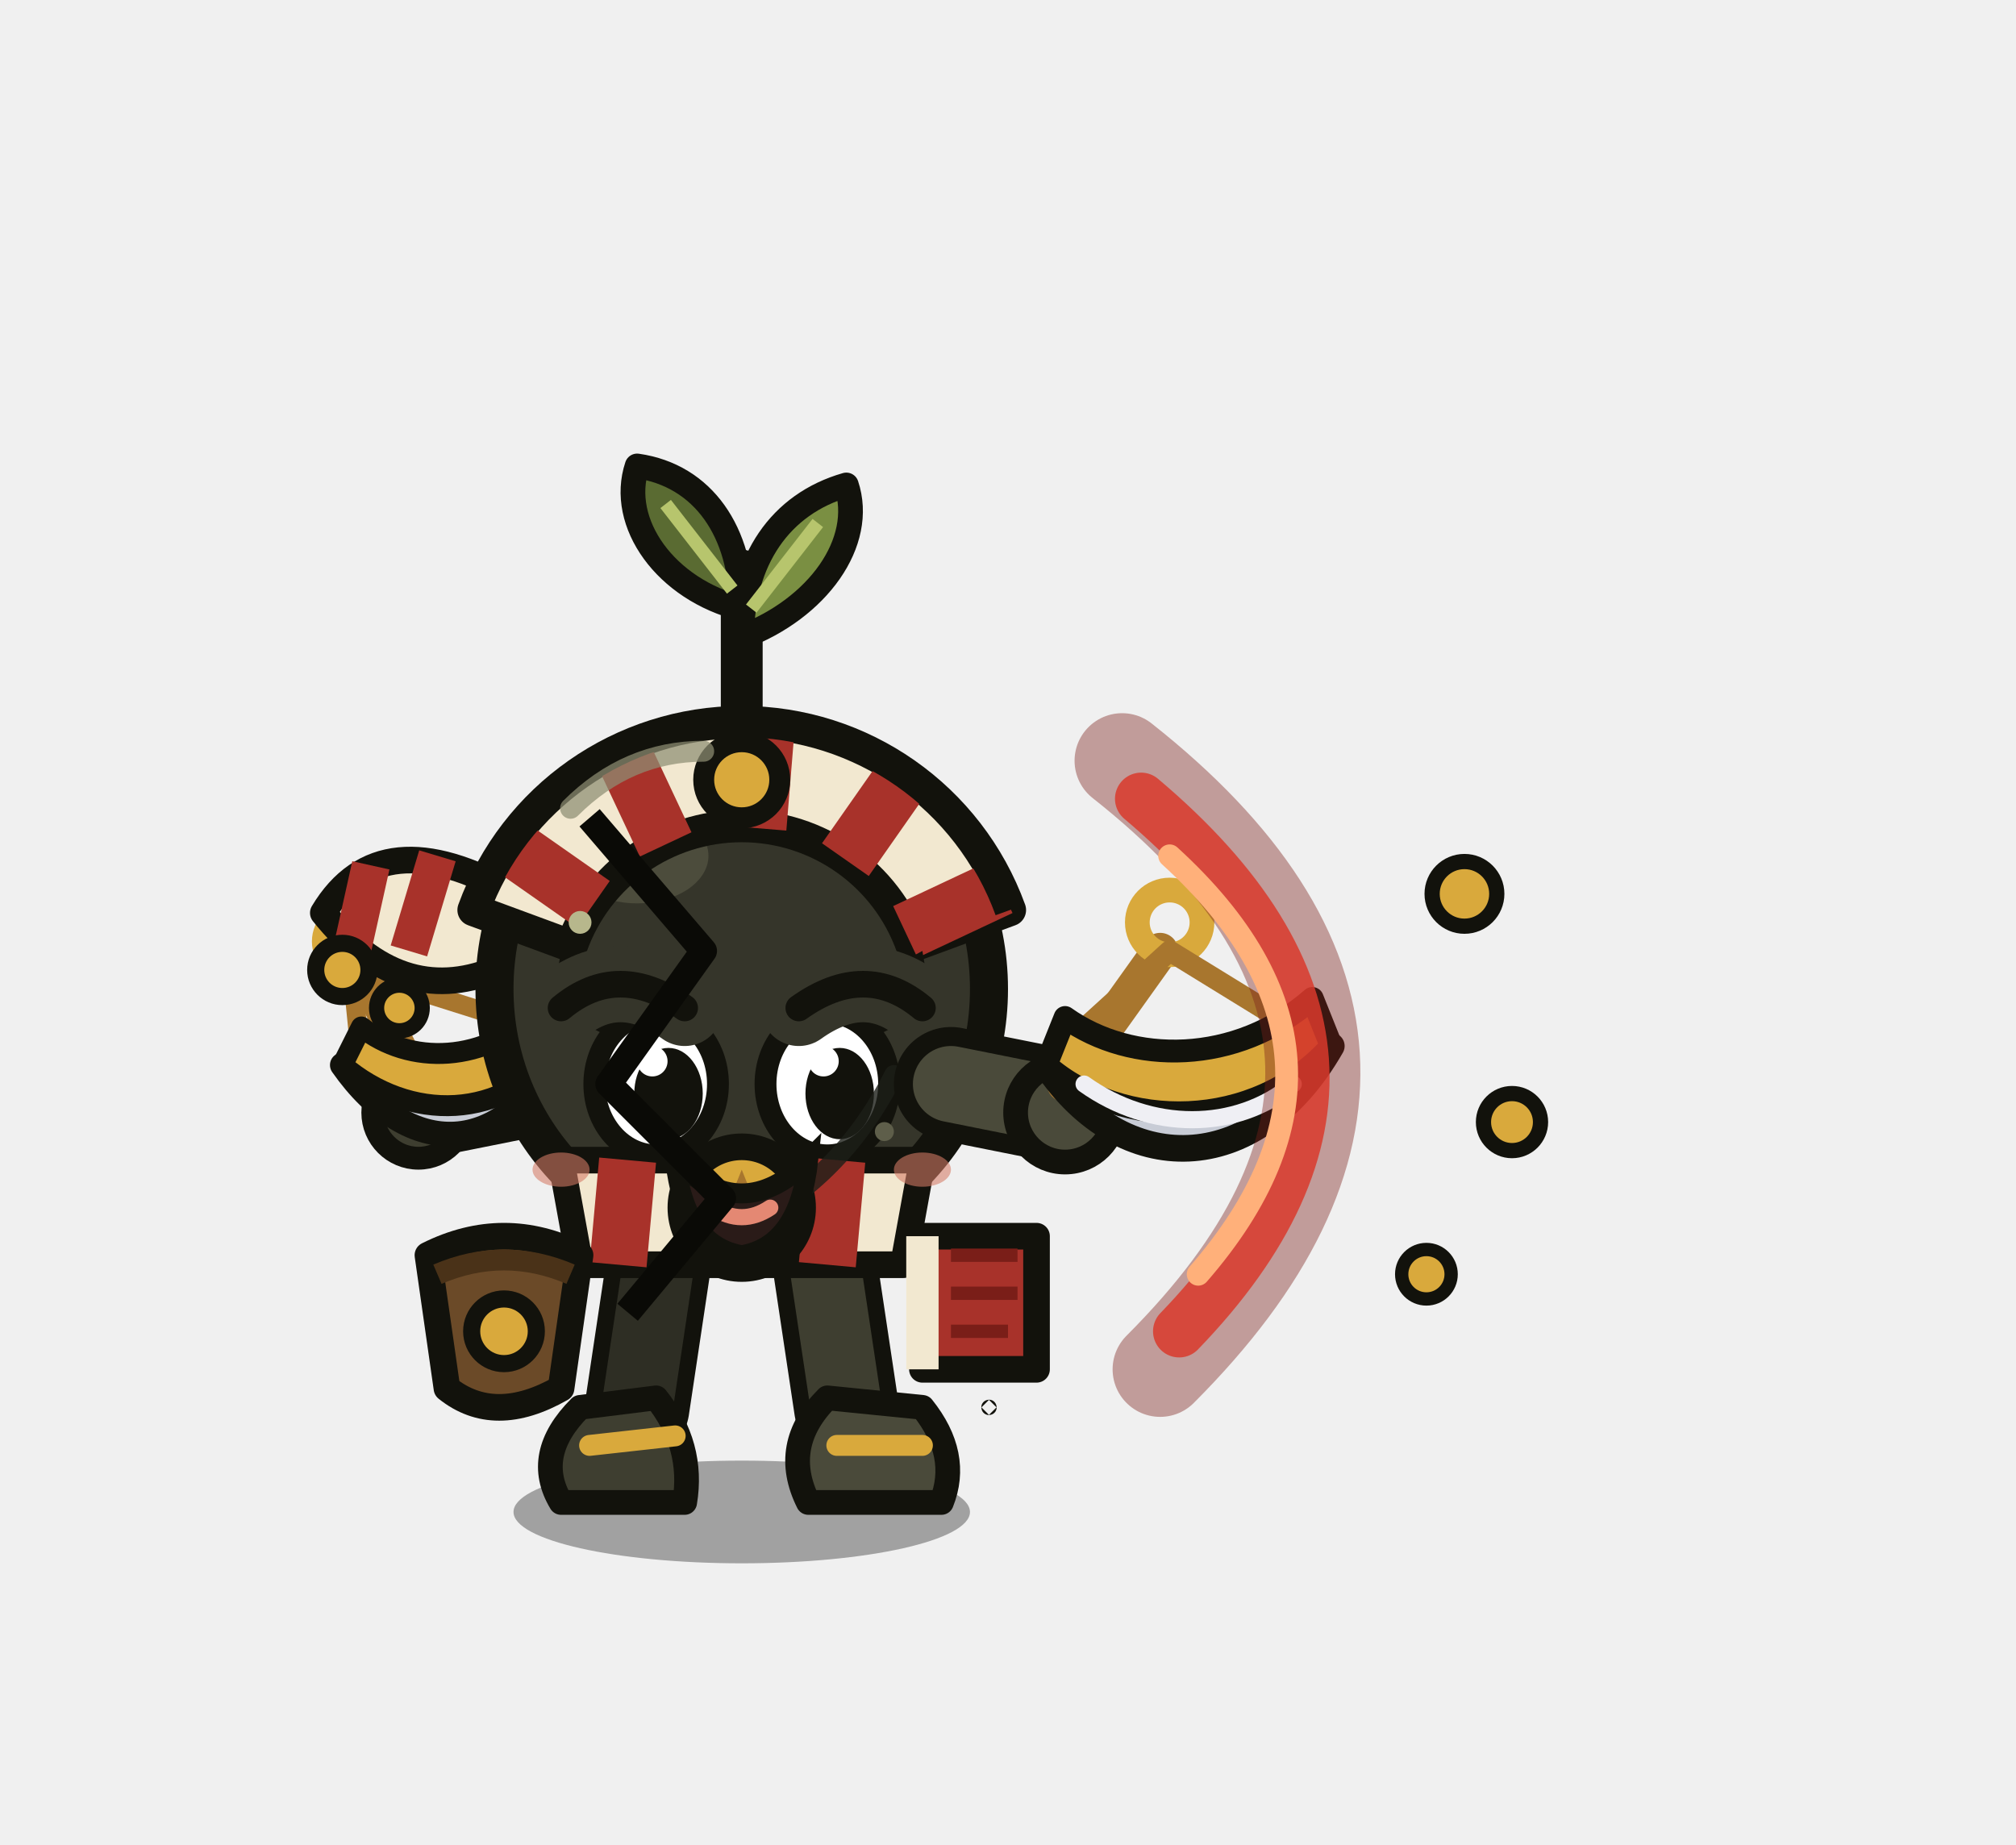
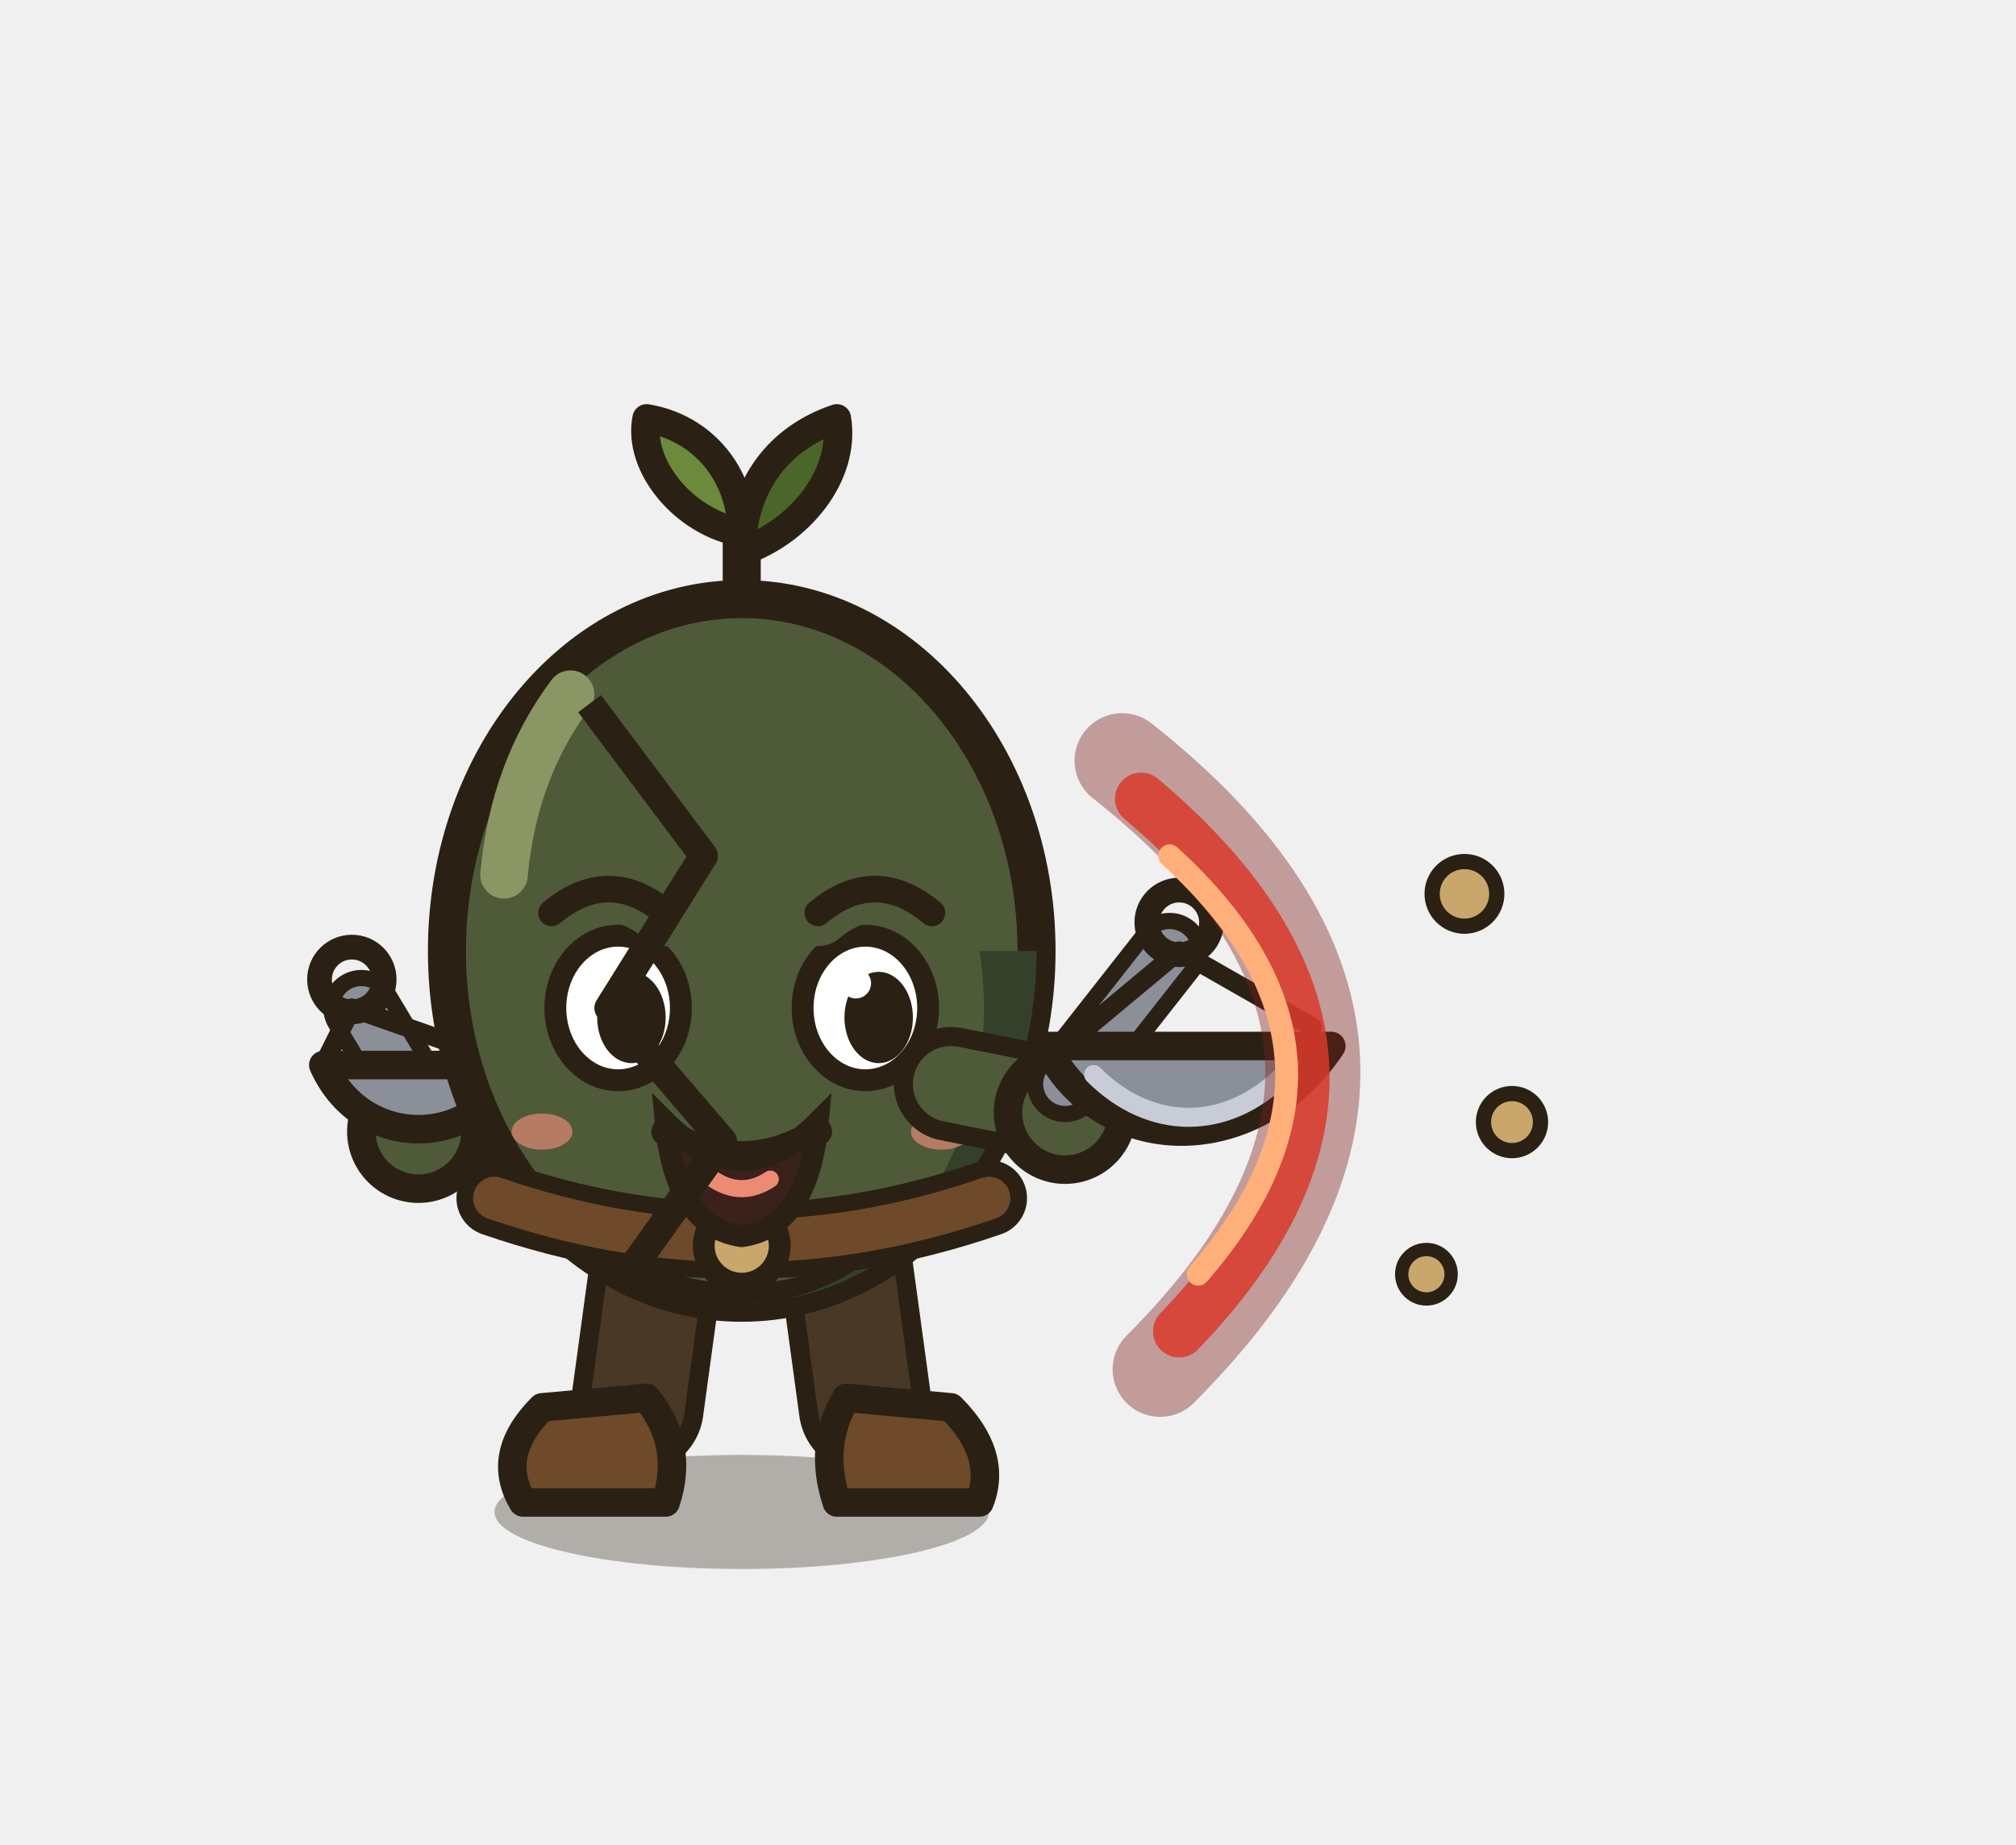
<svg xmlns="http://www.w3.org/2000/svg" viewBox="-26 -22 212 194" class="rig" data-atk="stab" data-unit="zeytin" style="--dur-atk:1.15s">
-   <ellipse class="shadow" cx="52" cy="137" rx="24" ry="5.4" fill="#000" opacity=".33" />
+   <ellipse class="shadow" cx="52" cy="137" rx="26" ry="6" fill="#2A2114" opacity=".32" />
  <g class="armB" style="transform-origin:30px 92px">
-     <path d="M30 92 L20 94" stroke="#12120C" stroke-width="11" stroke-linecap="round" />
-     <path d="M30 92 L20 94" stroke="#3E3E30" stroke-width="7.5" stroke-linecap="round" />
-     <circle cx="18" cy="95" r="4.8" fill="#3E3E30" stroke="#12120C" stroke-width="2.4" />
-     <path d="M18 92 L12 80" stroke="#A8762E" stroke-width="3.4" stroke-linecap="round" />
-     <circle cx="11" cy="77" r="3" fill="none" stroke="#D9A93C" stroke-width="2.4" />
-     <path d="M11 80 L12 90 M11 80 L30 86" stroke="#A8762E" stroke-width="2" stroke-linecap="round" />
-     <path d="M10 90 C17 100 27 100 33 88 C26 95 17 95 10 90 Z" fill="#C8CCD6" stroke="#12120C" stroke-width="2.6" stroke-linejoin="round" />
-     <path d="M10 90 C17 96 27 96 33 88 L31 84 C25 90 17 90 12 86 Z" fill="#D9A93C" stroke="#12120C" stroke-width="2.2" stroke-linejoin="round" />
+     <path d="M30 92 L20 96" stroke="#2A2114" stroke-width="12" stroke-linecap="round" />
+     <path d="M30 92 L20 96" stroke="#4F5A38" stroke-width="8" stroke-linecap="round" />
+     <circle cx="18" cy="97" r="6" fill="#4F5A38" stroke="#2A2114" stroke-width="3" />
+     <path d="M18 94 L12 84" stroke="#2A2114" stroke-width="8" stroke-linecap="round" />
+     <path d="M18 94 L12 84" stroke="#8A8F98" stroke-width="4.6" stroke-linecap="round" />
+     <circle cx="11" cy="81" r="3.4" fill="none" stroke="#2A2114" stroke-width="2.6" />
+     <path d="M11 84 L8 90 M11 84 L28 90" stroke="#2A2114" stroke-width="2" stroke-linecap="round" />
+     <path d="M8 90 C12 99 24 99 28 90 Z" fill="#8A8F98" stroke="#2A2114" stroke-width="3" stroke-linejoin="round" />
  </g>
-   <g class="legB" style="transform-origin:44px 116px">
-     <path d="M44 106 L41 126" stroke="#12120C" stroke-width="11" stroke-linecap="round" />
-     <path d="M44 106 L41 126" stroke="#2E2E24" stroke-width="7.5" stroke-linecap="round" />
-     <path d="M35 126 Q30 131 33 136 L46 136 Q47 130 43 125 Z" fill="#3E3E30" stroke="#12120C" stroke-width="2.6" stroke-linejoin="round" />
-     <path d="M36 130 L45 129" stroke="#D9A93C" stroke-width="2.2" stroke-linecap="round" />
+   <g class="legB" style="transform-origin:44px 114px">
+     <path d="M44 104 L41 126" stroke="#2A2114" stroke-width="14" stroke-linecap="round" />
+     <path d="M44 104 L41 126" stroke="#4A3826" stroke-width="10" stroke-linecap="round" />
+     <path d="M31 126 Q26 131 29 136 L44 136 Q46 130 42 125 Z" fill="#6E4A2A" stroke="#2A2114" stroke-width="3" stroke-linejoin="round" />
  </g>
-   <g class="legF" style="transform-origin:60px 116px">
-     <path d="M60 106 L63 126" stroke="#12120C" stroke-width="11" stroke-linecap="round" />
-     <path d="M60 106 L63 126" stroke="#3E3E30" stroke-width="7.5" stroke-linecap="round" />
-     <path d="M61 125 Q56 130 59 136 L73 136 Q75 131 71 126 Z" fill="#4A4A3A" stroke="#12120C" stroke-width="2.6" stroke-linejoin="round" />
-     <path d="M62 130 L71 130" stroke="#D9A93C" stroke-width="2.2" stroke-linecap="round" />
+   <g class="legF" style="transform-origin:62px 114px">
+     <path d="M62 104 L65 126" stroke="#2A2114" stroke-width="14" stroke-linecap="round" />
+     <path d="M62 104 L65 126" stroke="#4A3826" stroke-width="10" stroke-linecap="round" />
+     <path d="M63 125 Q60 130 62 136 L77 136 Q79 131 74 126 Z" fill="#6E4A2A" stroke="#2A2114" stroke-width="3" stroke-linejoin="round" />
  </g>
-   <g class="body" style="transform-origin:52px 120px">
-     <path d="M28 72 Q14 64 8 74 Q16 84 26 80 Z" fill="#F2E8D0" stroke="#12120C" stroke-width="2.8" stroke-linejoin="round" />
-     <path d="M20 68 L17 78 M13 69 L11 78" stroke="#A8322A" stroke-width="4" />
-     <circle cx="10" cy="80" r="2.8" fill="#D9A93C" stroke="#12120C" stroke-width="1.8" />
-     <circle cx="16" cy="84" r="2.4" fill="#D9A93C" stroke="#12120C" stroke-width="1.6" />
-     <path d="M52 56 L52 38" stroke="#12120C" stroke-width="4.4" stroke-linecap="round" />
-     <path d="M52 42 C44 40 39 33 41 27 C48 28 52 34 52 42 Z" fill="#5A6B32" stroke="#12120C" stroke-width="2.6" stroke-linejoin="round" />
-     <path d="M52 45 C60 42 65 35 63 29 C56 31 52 37 52 45 Z" fill="#7A8F42" stroke="#12120C" stroke-width="2.6" stroke-linejoin="round" />
-     <ellipse cx="52" cy="82" rx="26" ry="27" fill="#35352A" stroke="#12120C" stroke-width="4" />
-     <ellipse cx="41" cy="68" rx="7.5" ry="5" fill="#5E5E4A" opacity=".55" />
-     <path d="M23.8 73.7 A30 30 0 0 1 80.2 73.7 L69.9 77.5 A19 19 0 0 0 34.1 77.5 Z" fill="#F2E8D0" stroke="#12120C" stroke-width="3.4" stroke-linejoin="round" />
-     <path d="M36.4 73.1 L27.4 66.8 M44 66.8 L39.3 56.8 M53.7 65.1 L54.6 54.1              M62.9 68.4 L69.2 59.4 M69.2 76 L79.2 71.3" stroke="#A8322A" stroke-width="6" />
-     <path d="M23.8 73.7 A30 30 0 0 1 80.2 73.7" fill="none" stroke="#12120C" stroke-width="3.2" />
-     <circle cx="52" cy="60" r="4" fill="#D9A93C" stroke="#12120C" stroke-width="2.2" />
-     <path d="M33 78 L46 85 L44 90 L32 84 Z" fill="#12120C" />
-     <path d="M71 78 L58 85 L60 90 L72 84 Z" fill="#12120C" />
-     <ellipse cx="43" cy="92" rx="6.5" ry="7.5" fill="#fff" stroke="#12120C" stroke-width="2.3" />
-     <ellipse cx="61" cy="92" rx="6.5" ry="7.5" fill="#fff" stroke="#12120C" stroke-width="2.3" />
-     <ellipse cx="44.3" cy="93" rx="3.6" ry="4.8" fill="#12120C" />
-     <ellipse cx="62.3" cy="93" rx="3.6" ry="4.8" fill="#12120C" />
-     <circle cx="42.6" cy="89.6" r="1.6" fill="#fff" />
-     <circle cx="60.6" cy="89.6" r="1.6" fill="#fff" />
-     <path d="M47 101 L57 101 L52 106 Z" fill="#D9A93C" stroke="#12120C" stroke-width="1.8" stroke-linejoin="round" />
-     <path d="M33 100 L71 100 L69 111 L35 111 Z" fill="#F2E8D0" stroke="#12120C" stroke-width="2.8" stroke-linejoin="round" />
-     <path d="M40 100 L39 111 M51 100 L50 111 M62 100 L61 111" stroke="#A8322A" stroke-width="6" />
-     <circle cx="52" cy="105" r="6.4" fill="#D9A93C" stroke="#12120C" stroke-width="2.8" />
-     <path d="M52 101 L53.2 104 L56.4 104 L53.8 106 L54.8 109 L52 107.2 L49.2 109              L50.2 106 L47.6 104 L50.8 104 Z" fill="#A8762E" />
-     <path d="M19 110 Q27 106 35 110 L33 124 Q26 128 21 124 Z" fill="#6B4A28" stroke="#12120C" stroke-width="2.8" stroke-linejoin="round" />
-     <path d="M20 112 Q27 109 34 112" stroke="#4A3218" stroke-width="2.2" fill="none" />
-     <circle cx="27" cy="118" r="3.4" fill="#D9A93C" stroke="#12120C" stroke-width="1.8" />
-     <path d="M71 108 L83 108 L83 122 L71 122 Z" fill="#A8322A" stroke="#12120C" stroke-width="2.8" stroke-linejoin="round" />
-     <path d="M71 108 L71 122" stroke="#F2E8D0" stroke-width="3.4" />
-     <path d="M74 110 L81 110 M74 114 L81 114 M74 118 L80 118" stroke="#7A1E18" stroke-width="1.4" />
-     <circle cx="78" cy="126" r="0.01" fill="#D9A93C" stroke="#12120C" stroke-width="1.6" />
-     <path d="M34 63 Q40 57 48 57" fill="none" stroke="#8E8E73" stroke-width="2.2" stroke-linecap="round" opacity=".72" />
-     <path d="M68 91 Q62 103 50 108" fill="none" stroke="#1C1E18" stroke-width="2" stroke-linecap="round" opacity=".8" />
-     <path d="M44 31 L51 40 M60 33 L53 42" stroke="#B7C56D" stroke-width="1.4" />
-     <circle cx="35" cy="75" r="1.2" fill="#B7B78C" />
-     <circle cx="67" cy="97" r="1" fill="#5E5E4A" />
+   <g class="body">
+     <path d="M52 44 L52 32" stroke="#2A2114" stroke-width="4" stroke-linecap="round" />
+     <path d="M52 34 C46 33 41 27 42 22 C48 23 52 28 52 34 Z" fill="#6B8A3C" stroke="#2A2114" stroke-width="3" stroke-linejoin="round" />
+     <path d="M52 36 C58 34 63 28 62 22 C56 24 52 29 52 36 Z" fill="#4A6628" stroke="#2A2114" stroke-width="3" stroke-linejoin="round" />
+     <ellipse cx="52" cy="78" rx="31" ry="37" fill="#4F5A38" stroke="#2A2114" stroke-width="4" />
+     <path d="M83 78 A31 37 0 0 1 52 115 A25 31 0 0 0 77 78 Z" fill="#35402A" />
+     <path d="M27 70 Q28 59 34 51" fill="none" stroke="#8A9663" stroke-width="5" stroke-linecap="round" />
+     <path d="M32 72 L44 74 M60 74 L72 72" stroke="#2A2114" stroke-width="3.4" stroke-linecap="round" />
+     <ellipse cx="39" cy="84" rx="6.6" ry="7.6" fill="#FFFFFF" stroke="#2A2114" stroke-width="2.3" />
+     <ellipse cx="65" cy="84" rx="6.6" ry="7.6" fill="#FFFFFF" stroke="#2A2114" stroke-width="2.3" />
+     <ellipse cx="40.4" cy="85" rx="3.6" ry="4.8" fill="#2A2114" />
+     <ellipse cx="66.4" cy="85" rx="3.6" ry="4.8" fill="#2A2114" />
+     <circle cx="38" cy="81.4" r="1.6" fill="#FFFFFF" />
+     <circle cx="64" cy="81.4" r="1.6" fill="#FFFFFF" />
+     <path d="M44 97 Q52 102 60 97" stroke="#2A2114" stroke-width="3" fill="none" stroke-linecap="round" />
+     <path d="M26 104 Q52 113 78 104" fill="none" stroke="#2A2114" stroke-width="8" stroke-linecap="round" />
+     <path d="M26 104 Q52 113 78 104" fill="none" stroke="#6E4A2A" stroke-width="4.5" stroke-linecap="round" />
+     <circle cx="52" cy="109" r="4" fill="#C9A66B" stroke="#2A2114" stroke-width="2.3" />
    <g data-expression="cute">
-       <path d="M33 84 Q39 79 46 84 M58 84 Q65 79 71 84" fill="none" stroke="#35352A" stroke-width="8" stroke-linecap="round" />
-       <path d="M33 84 Q39 79 46 84 M58 84 Q65 79 71 84" fill="none" stroke="#12120C" stroke-width="2.8" stroke-linecap="round" />
-       <ellipse cx="33" cy="101" rx="3" ry="1.8" fill="#D47A65" opacity=".58" />
-       <ellipse cx="71" cy="101" rx="3" ry="1.8" fill="#D47A65" opacity=".58" />
-       <path d="M45 100 Q52 107 59 100 Q58 109 52 110 Q46 109 45 100 Z" fill="#2A1B18" stroke="#12120C" stroke-width="2.1" />
-       <path d="M49 105 Q52 107 55 105" fill="none" stroke="#E48873" stroke-width="1.7" stroke-linecap="round" />
+       <path d="M32 74 Q38 69 44 74 M60 74 Q66 69 72 74" fill="none" stroke="#4F5A38" stroke-width="7" stroke-linecap="round" />
+       <path d="M32 74 Q38 69 44 74 M60 74 Q66 69 72 74" fill="none" stroke="#2A2114" stroke-width="2.8" stroke-linecap="round" />
+       <ellipse cx="31" cy="97" rx="3.2" ry="1.9" fill="#E48A76" opacity=".68" />
+       <ellipse cx="73" cy="97" rx="3.2" ry="1.9" fill="#E48A76" opacity=".68" />
+       <path d="M44 96 Q52 104 60 96 Q59 107 52 108 Q45 107 44 96 Z" fill="#3B211C" stroke="#2A2114" stroke-width="2.3" />
+       <path d="M49 102 Q52 104 55 102" fill="none" stroke="#ED8A74" stroke-width="1.8" stroke-linecap="round" />
    </g>
-     <path class="crack" d="M36 64 L48 78 L38 92 L50 104 L40 116" stroke="#0A0A06" stroke-width="2.8" fill="none" stroke-linejoin="round" />
+     <path class="crack" d="M36 52 L48 68 L38 84 L50 98 L40 112" stroke="#2A2114" stroke-width="3" fill="none" stroke-linejoin="round" />
  </g>
  <g class="armF" style="transform-origin:74px 92px">
-     <path d="M74 92 L84 94" stroke="#12120C" stroke-width="12" stroke-linecap="round" />
-     <path d="M74 92 L84 94" stroke="#4A4A3A" stroke-width="8" stroke-linecap="round" />
-     <circle cx="86" cy="95" r="5.2" fill="#4A4A3A" stroke="#12120C" stroke-width="2.6" />
-     <path d="M86 92 L96 78" stroke="#A8762E" stroke-width="3.8" stroke-linecap="round" />
-     <circle cx="97" cy="75" r="3.4" fill="none" stroke="#D9A93C" stroke-width="2.6" />
-     <path d="M97 78 L86 88 M97 78 L110 86" stroke="#A8762E" stroke-width="2.2" stroke-linecap="round" />
-     <path d="M84 90 C92 102 106 102 114 88 C106 96 92 96 84 90 Z" fill="#C8CCD6" stroke="#12120C" stroke-width="2.8" stroke-linejoin="round" />
-     <path d="M84 90 C92 97 106 97 114 88 L112 83 C104 90 93 90 86 85 Z" fill="#D9A93C" stroke="#12120C" stroke-width="2.4" stroke-linejoin="round" />
-     <path d="M88 92 C95 97 104 97 110 92" stroke="#EFEFF4" stroke-width="1.8" fill="none" stroke-linecap="round" />
+     <path d="M74 92 L84 94" stroke="#2A2114" stroke-width="12" stroke-linecap="round" />
+     <path d="M74 92 L84 94" stroke="#4F5A38" stroke-width="8" stroke-linecap="round" />
+     <circle cx="86" cy="95" r="6" fill="#4F5A38" stroke="#2A2114" stroke-width="3" />
+     <path d="M86 92 L97 78" stroke="#2A2114" stroke-width="8" stroke-linecap="round" />
+     <path d="M86 92 L97 78" stroke="#8A8F98" stroke-width="4.6" stroke-linecap="round" />
+     <circle cx="98" cy="75" r="3.4" fill="none" stroke="#2A2114" stroke-width="2.6" />
+     <path d="M98 78 L86 88 M98 78 L112 86" stroke="#2A2114" stroke-width="2" stroke-linecap="round" />
+     <path d="M84 88 C90 100 106 100 114 88 Z" fill="#8A8F98" stroke="#2A2114" stroke-width="3" stroke-linejoin="round" />
+     <path d="M89 91 C95 97 103 97 109 91" fill="none" stroke="#C8CCD6" stroke-width="2" stroke-linecap="round" />
  </g>
  <g class="fx" style="transform-origin:108px 90px">
    <path d="M92 58 Q130 88 96 122" fill="none" stroke="#7A1E18" stroke-width="10" stroke-linecap="round" opacity=".4" />
    <path d="M94 62 Q126 89 98 118" fill="none" stroke="#D93A2C" stroke-width="5.5" stroke-linecap="round" opacity=".85" />
    <path d="M97 68 Q120 89 100 112" fill="none" stroke="#FFB07A" stroke-width="2.4" stroke-linecap="round" />
-     <circle cx="128" cy="72" r="3.4" fill="#D9A93C" stroke="#12120C" stroke-width="1.6" />
-     <circle cx="133" cy="96" r="3" fill="#D9A93C" stroke="#12120C" stroke-width="1.6" />
-     <circle cx="124" cy="112" r="2.6" fill="#D9A93C" stroke="#12120C" stroke-width="1.4" />
+     <circle cx="128" cy="72" r="3.4" fill="#C9A66B" stroke="#2A2114" stroke-width="1.6" />
+     <circle cx="133" cy="96" r="3" fill="#C9A66B" stroke="#2A2114" stroke-width="1.6" />
+     <circle cx="124" cy="112" r="2.6" fill="#C9A66B" stroke="#2A2114" stroke-width="1.4" />
  </g>
</svg>
